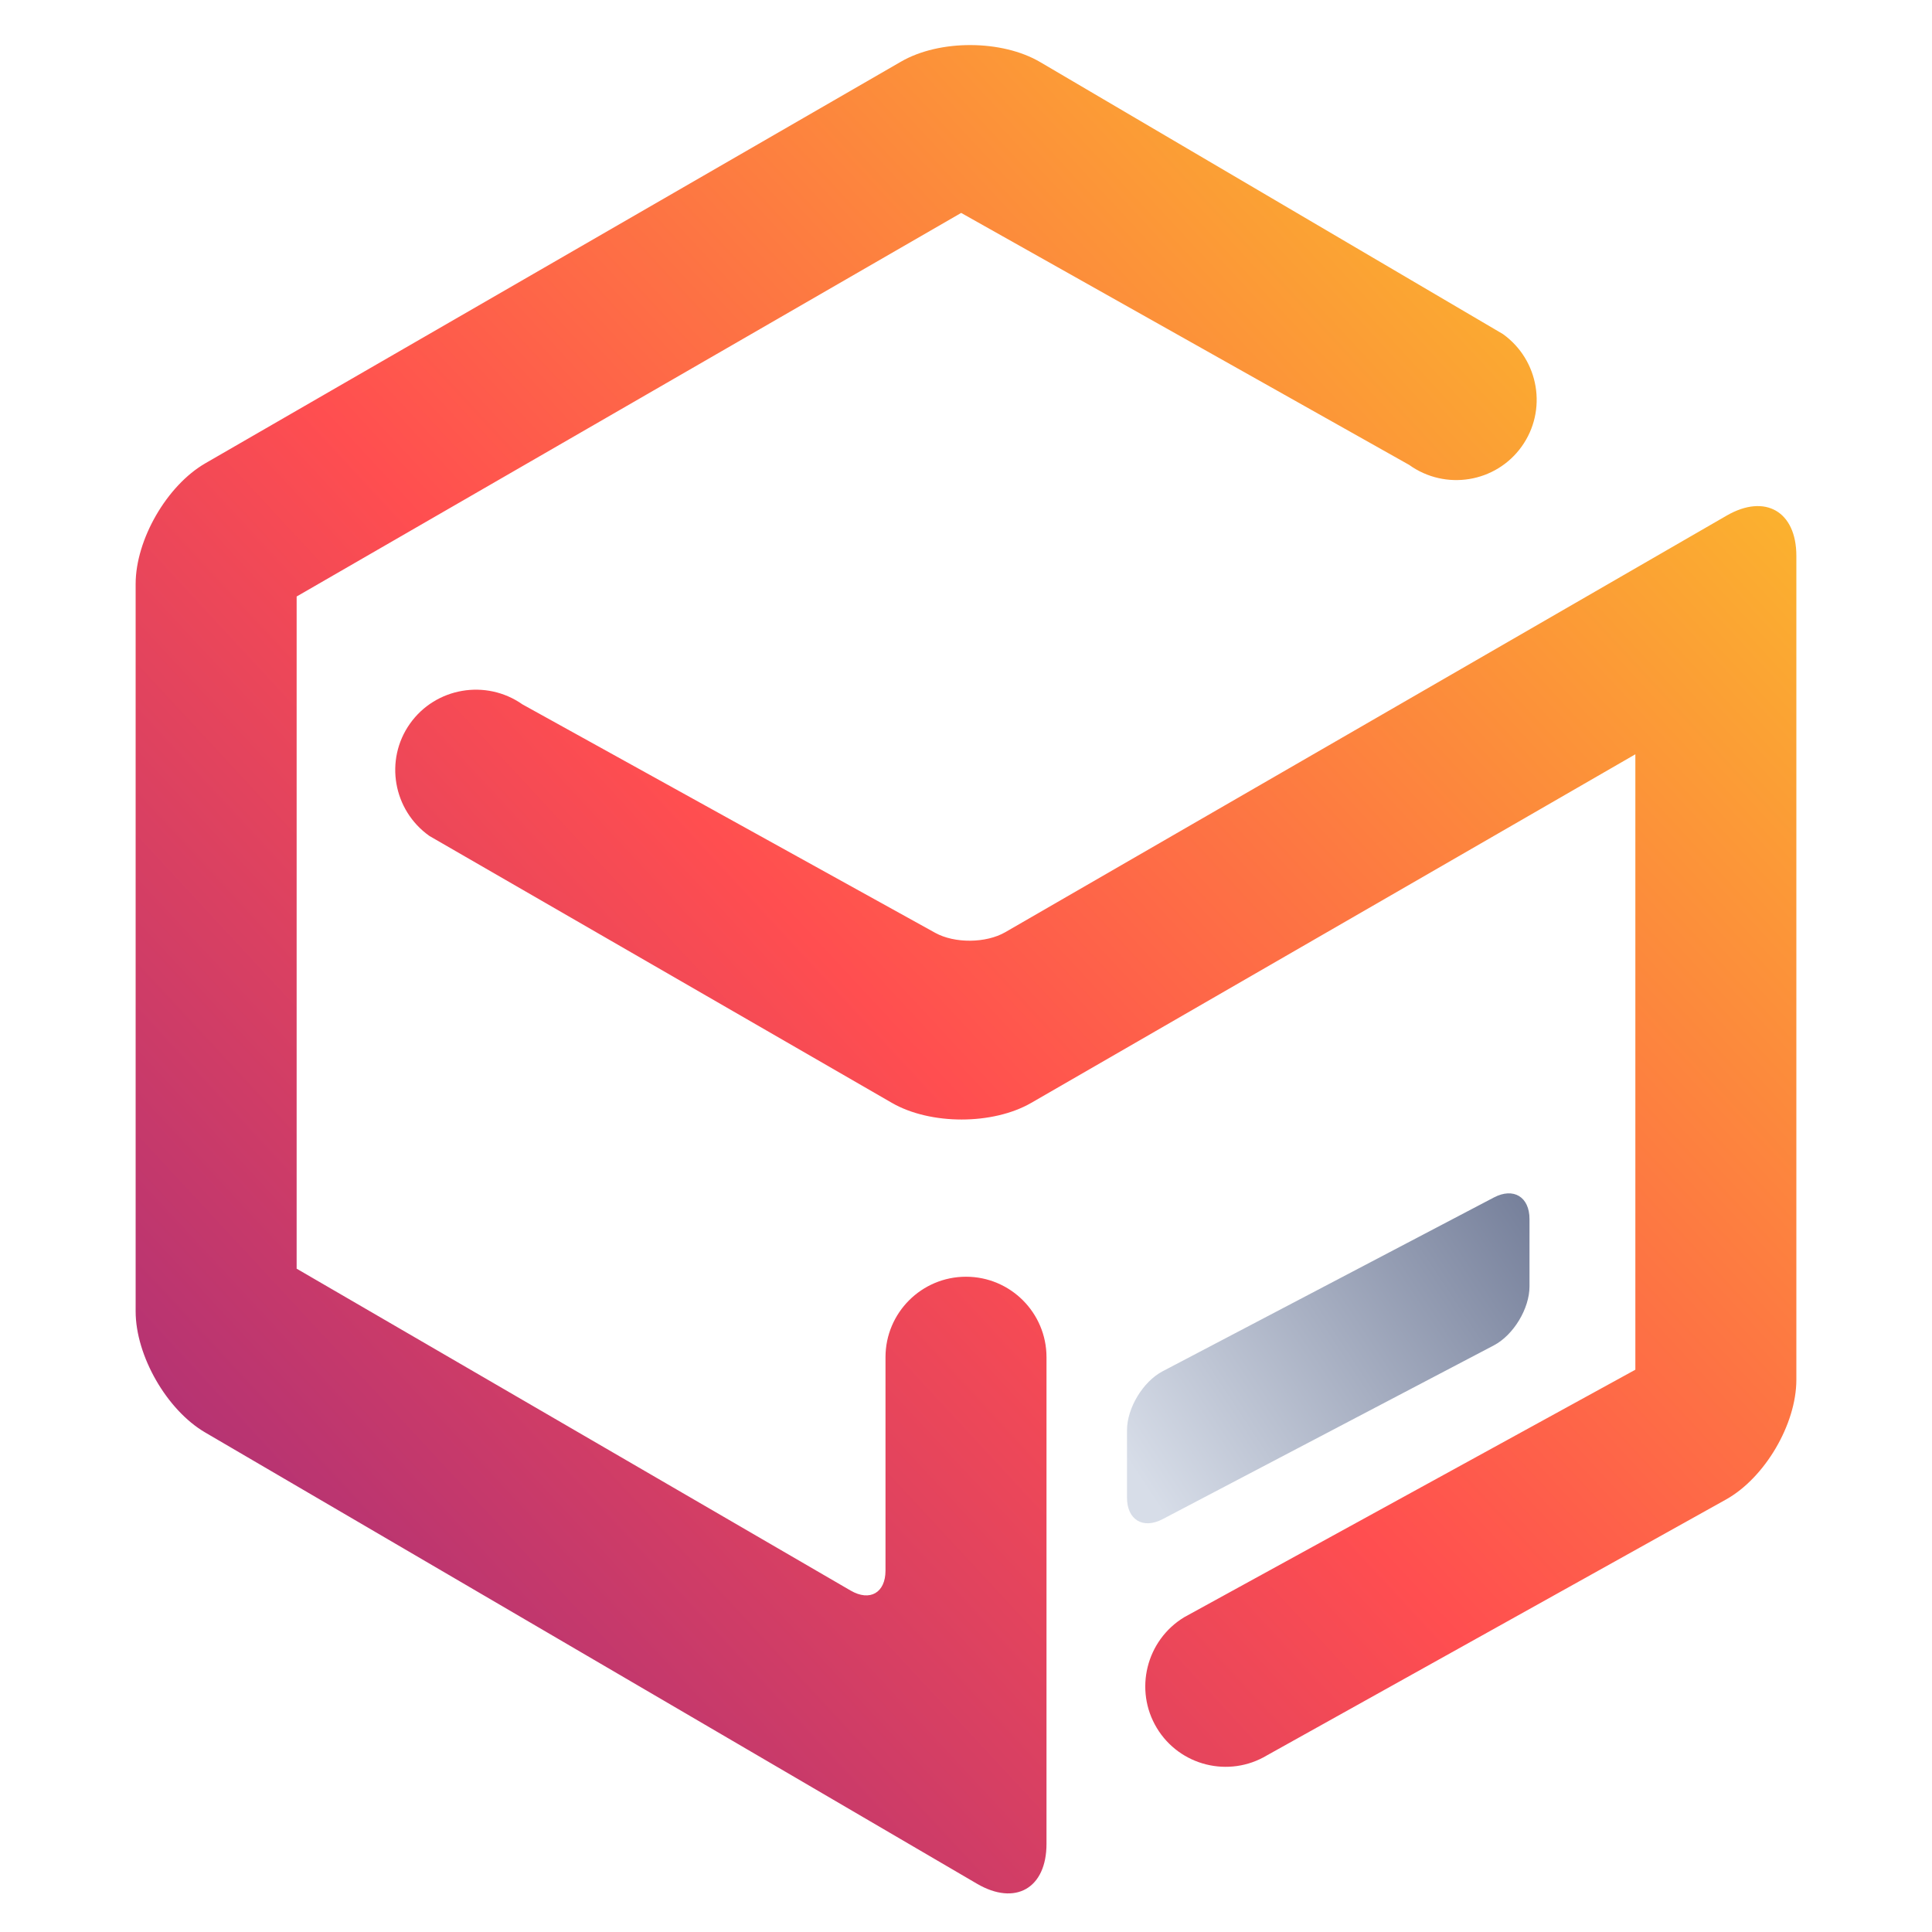
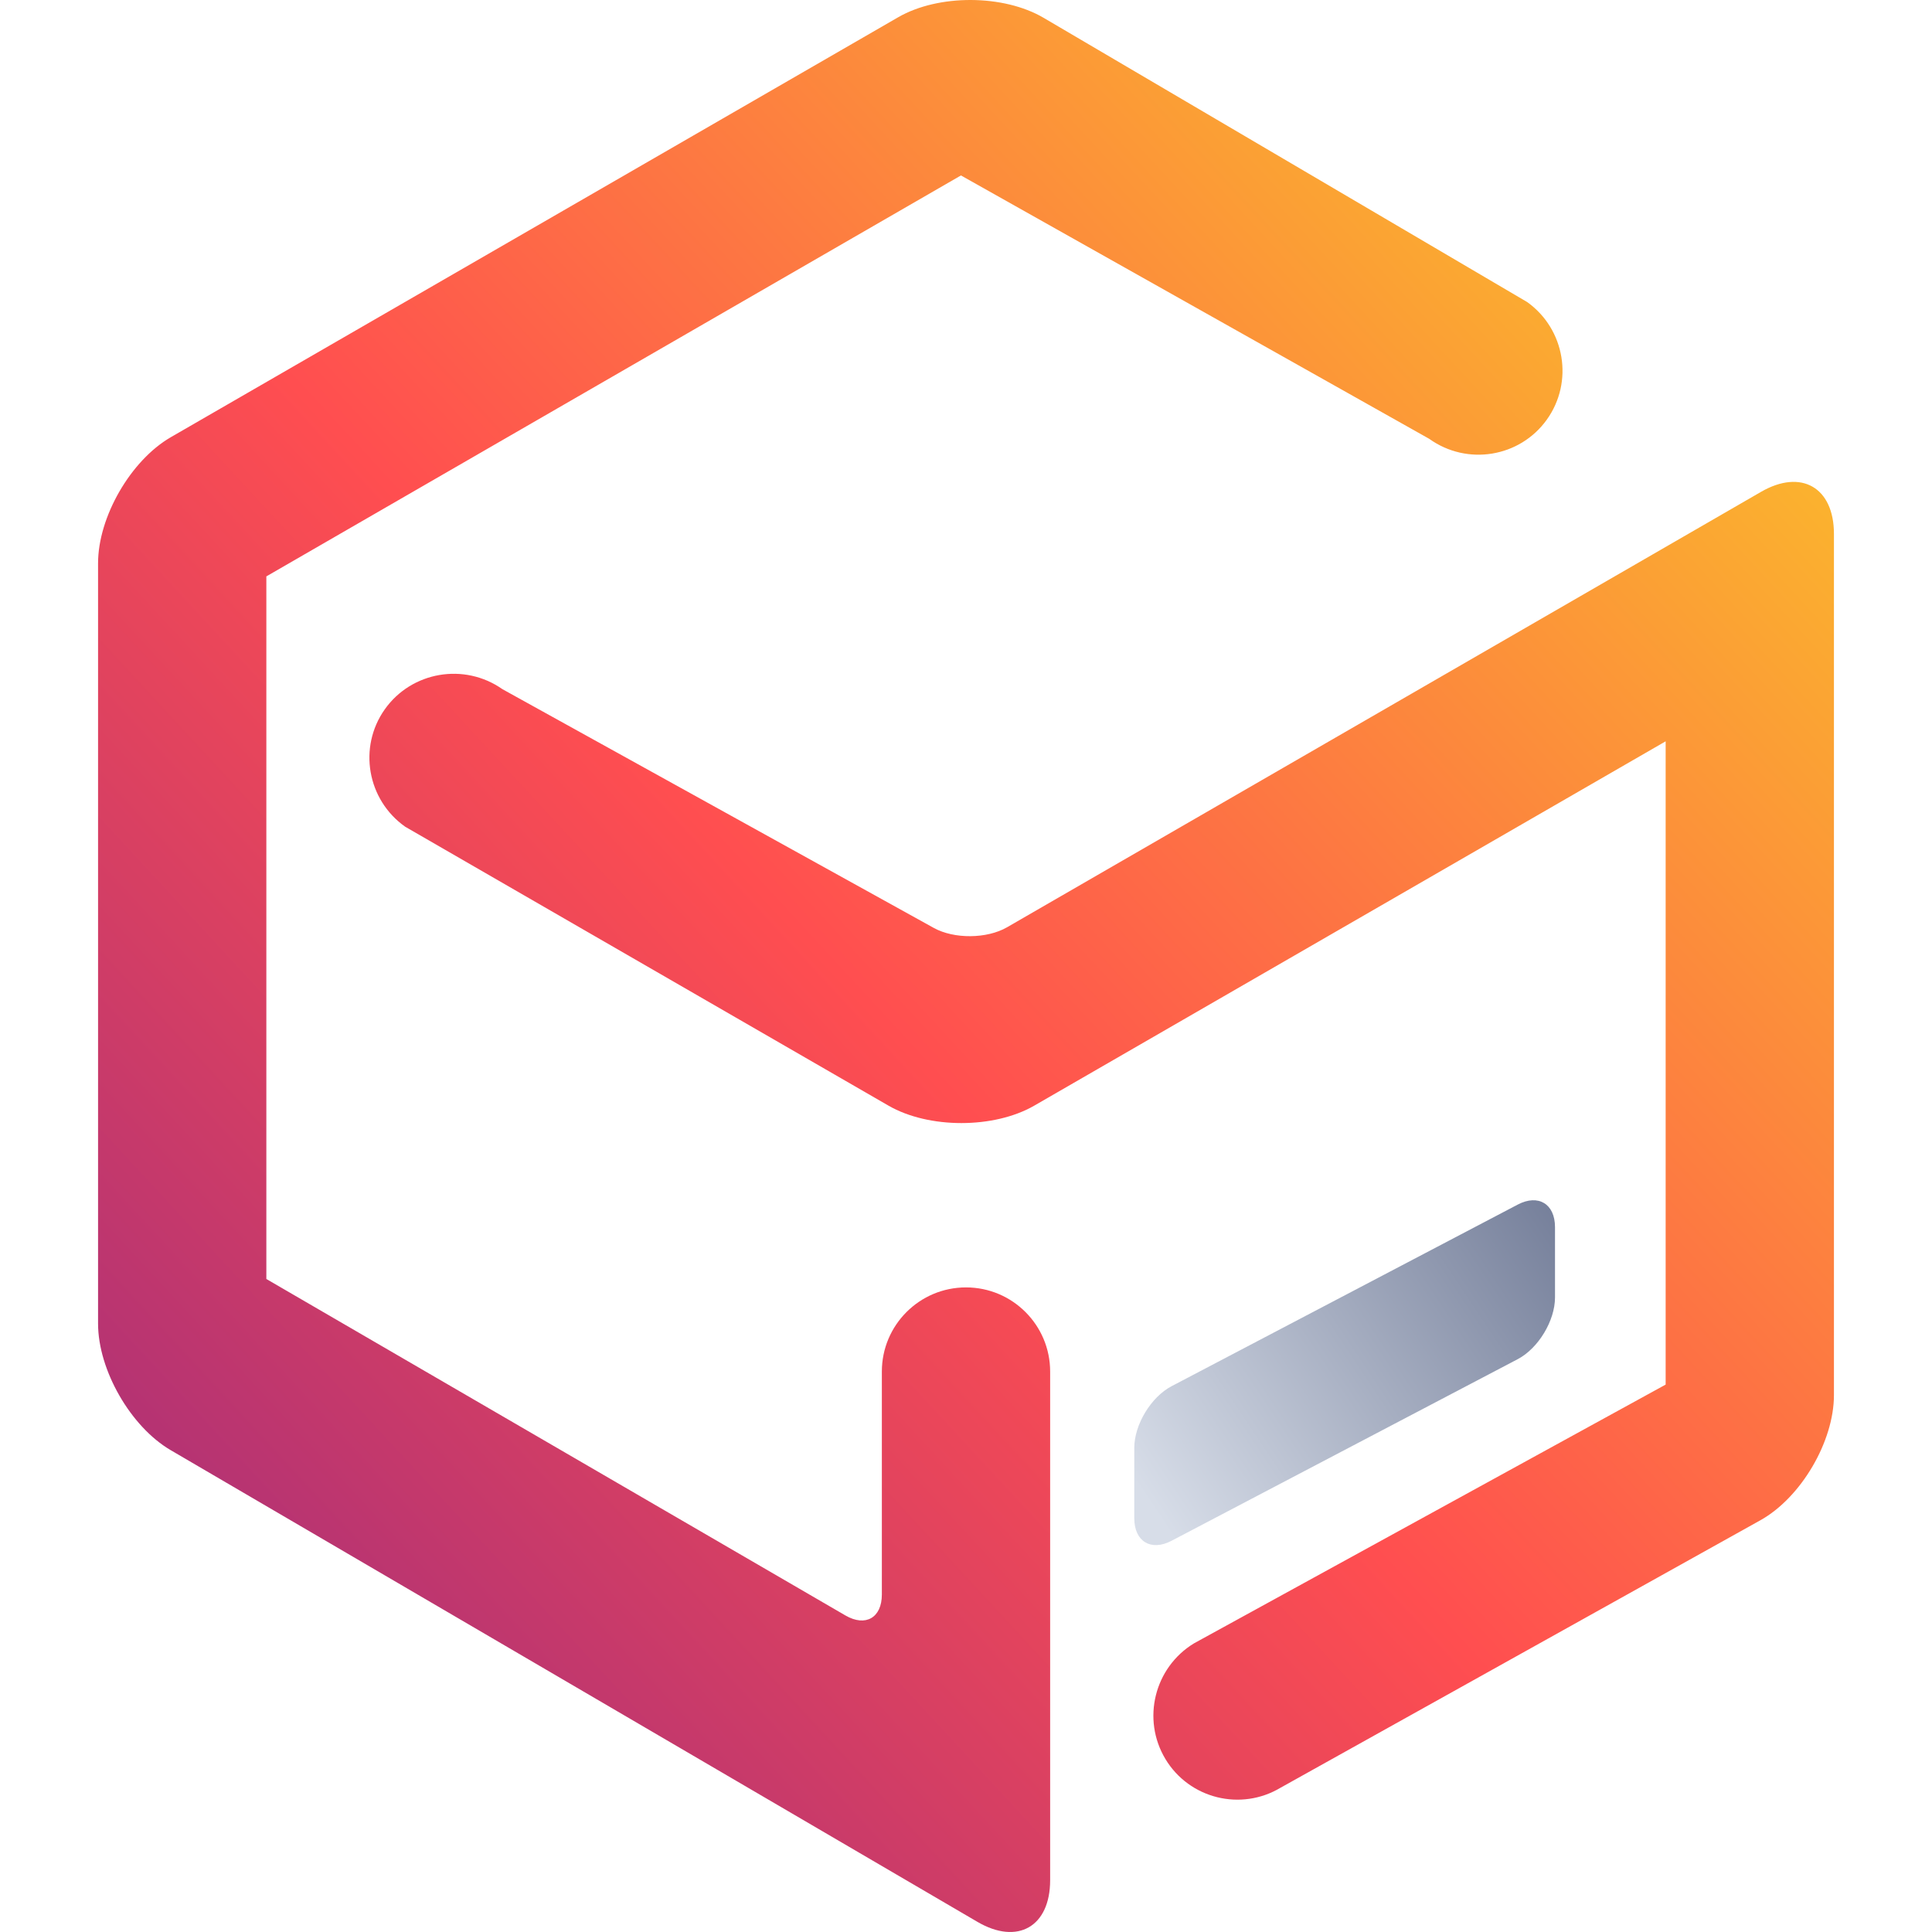
- <svg xmlns="http://www.w3.org/2000/svg" style="isolation:isolate" viewBox="0 0 48 48" width="48pt" height="48pt">
+ <svg xmlns="http://www.w3.org/2000/svg" style="isolation:isolate" viewBox="0 0 36 36" width="48" height="48" version="1.1" id="svg18">
+   <defs id="defs22" />
  <linearGradient id="_lgradient_32" x1="-0.014" y1="0.01" x2="1.016" y2="1.072" gradientTransform="matrix(-41.26,0,0,45.921,44.63,1.12)" gradientUnits="userSpaceOnUse">
-     <stop offset="0%" stop-opacity="1" style="stop-color:rgb(249,212,35)" />
-     <stop offset="51.562%" stop-opacity="1" style="stop-color:rgb(255,78,80)" />
-     <stop offset="99.13%" stop-opacity="1" style="stop-color:rgb(138,35,135)" />
+     <stop offset="0%" stop-opacity="1" style="stop-color:rgb(249,212,35)" id="stop2" />
+     <stop offset="51.562%" stop-opacity="1" style="stop-color:rgb(255,78,80)" id="stop4" />
+     <stop offset="99.13%" stop-opacity="1" style="stop-color:rgb(138,35,135)" id="stop6" />
  </linearGradient>
-   <path d=" M 35.01 11.55 L 35.01 11.55 C 35.91 12.196 37.162 11.992 37.805 11.095 L 37.805 11.095 C 38.448 10.198 38.24 8.946 37.34 8.3 L 37.34 8.3 L 25.844 1.543 C 24.893 0.984 23.344 0.978 22.388 1.53 L 5.102 11.51 C 4.146 12.062 3.37 13.406 3.37 14.51 L 3.37 32.58 C 3.37 33.684 4.144 35.032 5.097 35.589 L 24.273 46.801 C 25.226 47.358 26 46.914 26 45.81 L 26 33.72 L 26 33.72 C 26 32.616 25.104 31.72 24 31.72 L 24 31.72 C 22.896 31.72 22 32.616 22 33.72 L 22 33.72 L 22 39.02 C 22 39.572 21.613 39.795 21.135 39.518 L 7.37 31.52 L 7.37 14.82 L 23.88 5.29 L 35.01 11.55 Z  M 29.42 40.18 L 29.42 40.18 C 28.476 40.754 28.172 41.986 28.74 42.93 L 28.74 42.93 C 29.308 43.874 30.536 44.178 31.48 43.61 L 31.48 43.61 L 42.883 37.254 C 43.847 36.716 44.63 35.384 44.63 34.28 L 44.63 13.81 C 44.63 12.706 43.854 12.258 42.898 12.81 L 24.976 23.16 C 24.498 23.436 23.718 23.443 23.235 23.176 L 12.98 17.5 L 12.98 17.5 C 12.075 16.865 10.822 17.08 10.185 17.98 L 10.185 17.98 C 9.548 18.88 9.765 20.13 10.67 20.77 L 10.67 20.77 L 22.158 27.4 C 23.114 27.952 24.666 27.952 25.622 27.4 L 40.63 18.74 L 40.63 34.03 L 29.42 40.18 Z " fill-rule="evenodd" fill="url(#_lgradient_32)" />
  <linearGradient id="_lgradient_33" x1="1.075" y1="0.171" x2="-0.005" y2="0.81" gradientTransform="matrix(10,0,0,8.921,28,29.287)" gradientUnits="userSpaceOnUse">
-     <stop offset="0%" stop-opacity="1" style="stop-color:rgb(117,127,154)" />
-     <stop offset="98.696%" stop-opacity="1" style="stop-color:rgb(215,221,232)" />
+     <stop offset="0%" stop-opacity="1" style="stop-color:rgb(117,127,154)" id="stop11" />
+     <stop offset="98.696%" stop-opacity="1" style="stop-color:rgb(215,221,232)" id="stop13" />
  </linearGradient>
-   <path d=" M 28 35.534 L 28 37.208 C 28 37.759 28.397 37.999 28.885 37.743 L 37.115 33.425 C 37.603 33.168 38 32.512 38 31.96 L 38 30.287 C 38 29.735 37.603 29.495 37.115 29.751 L 28.885 34.069 C 28.397 34.326 28 34.982 28 35.534 Z " fill="url(#_lgradient_33)" />
+   <g id="g836" transform="matrix(0.783946,0,0,0.783946,-0.8147035,-0.8778976)">
+     <path id="path9" d="m 35.01,11.55 v 0 c 0.9,0.646 2.152,0.442 2.795,-0.455 v 0 C 38.448,10.198 38.24,8.946 37.34,8.3 v 0 L 25.844,1.543 C 24.893,0.984 23.344,0.978 22.388,1.53 L 5.102,11.51 c -0.956,0.552 -1.732,1.896 -1.732,3 v 18.07 c 0,1.104 0.774,2.452 1.727,3.009 L 24.273,46.801 C 25.226,47.358 26,46.914 26,45.81 v -12.09 0 c 0,-1.104 -0.896,-2 -2,-2 v 0 c -1.104,0 -2,0.896 -2,2 v 0 5.3 c 0,0.552 -0.387,0.775 -0.865,0.498 L 7.37,31.52 V 14.82 L 23.88,5.29 Z m -5.59,28.63 v 0 c -0.944,0.574 -1.248,1.806 -0.68,2.75 v 0 c 0.568,0.944 1.796,1.248 2.74,0.68 v 0 l 11.403,-6.356 c 0.964,-0.538 1.747,-1.87 1.747,-2.974 V 13.81 c 0,-1.104 -0.776,-1.552 -1.732,-1 L 24.976,23.16 c -0.478,0.276 -1.258,0.283 -1.741,0.016 L 12.98,17.5 v 0 c -0.905,-0.635 -2.158,-0.42 -2.795,0.48 v 0 c -0.637,0.9 -0.42,2.15 0.485,2.79 v 0 l 11.488,6.63 c 0.956,0.552 2.508,0.552 3.464,0 L 40.63,18.74 v 15.29 z" style="fill:url(#_lgradient_32);fill-rule:evenodd" />
+     <path id="path16" d="m 28,35.534 v 1.674 c 0,0.551 0.397,0.791 0.885,0.535 l 8.23,-4.318 C 37.603,33.168 38,32.512 38,31.96 v -1.673 c 0,-0.552 -0.397,-0.792 -0.885,-0.536 l -8.23,4.318 C 28.397,34.326 28,34.982 28,35.534 Z" style="fill:url(#_lgradient_33)" />
+   </g>
</svg>
